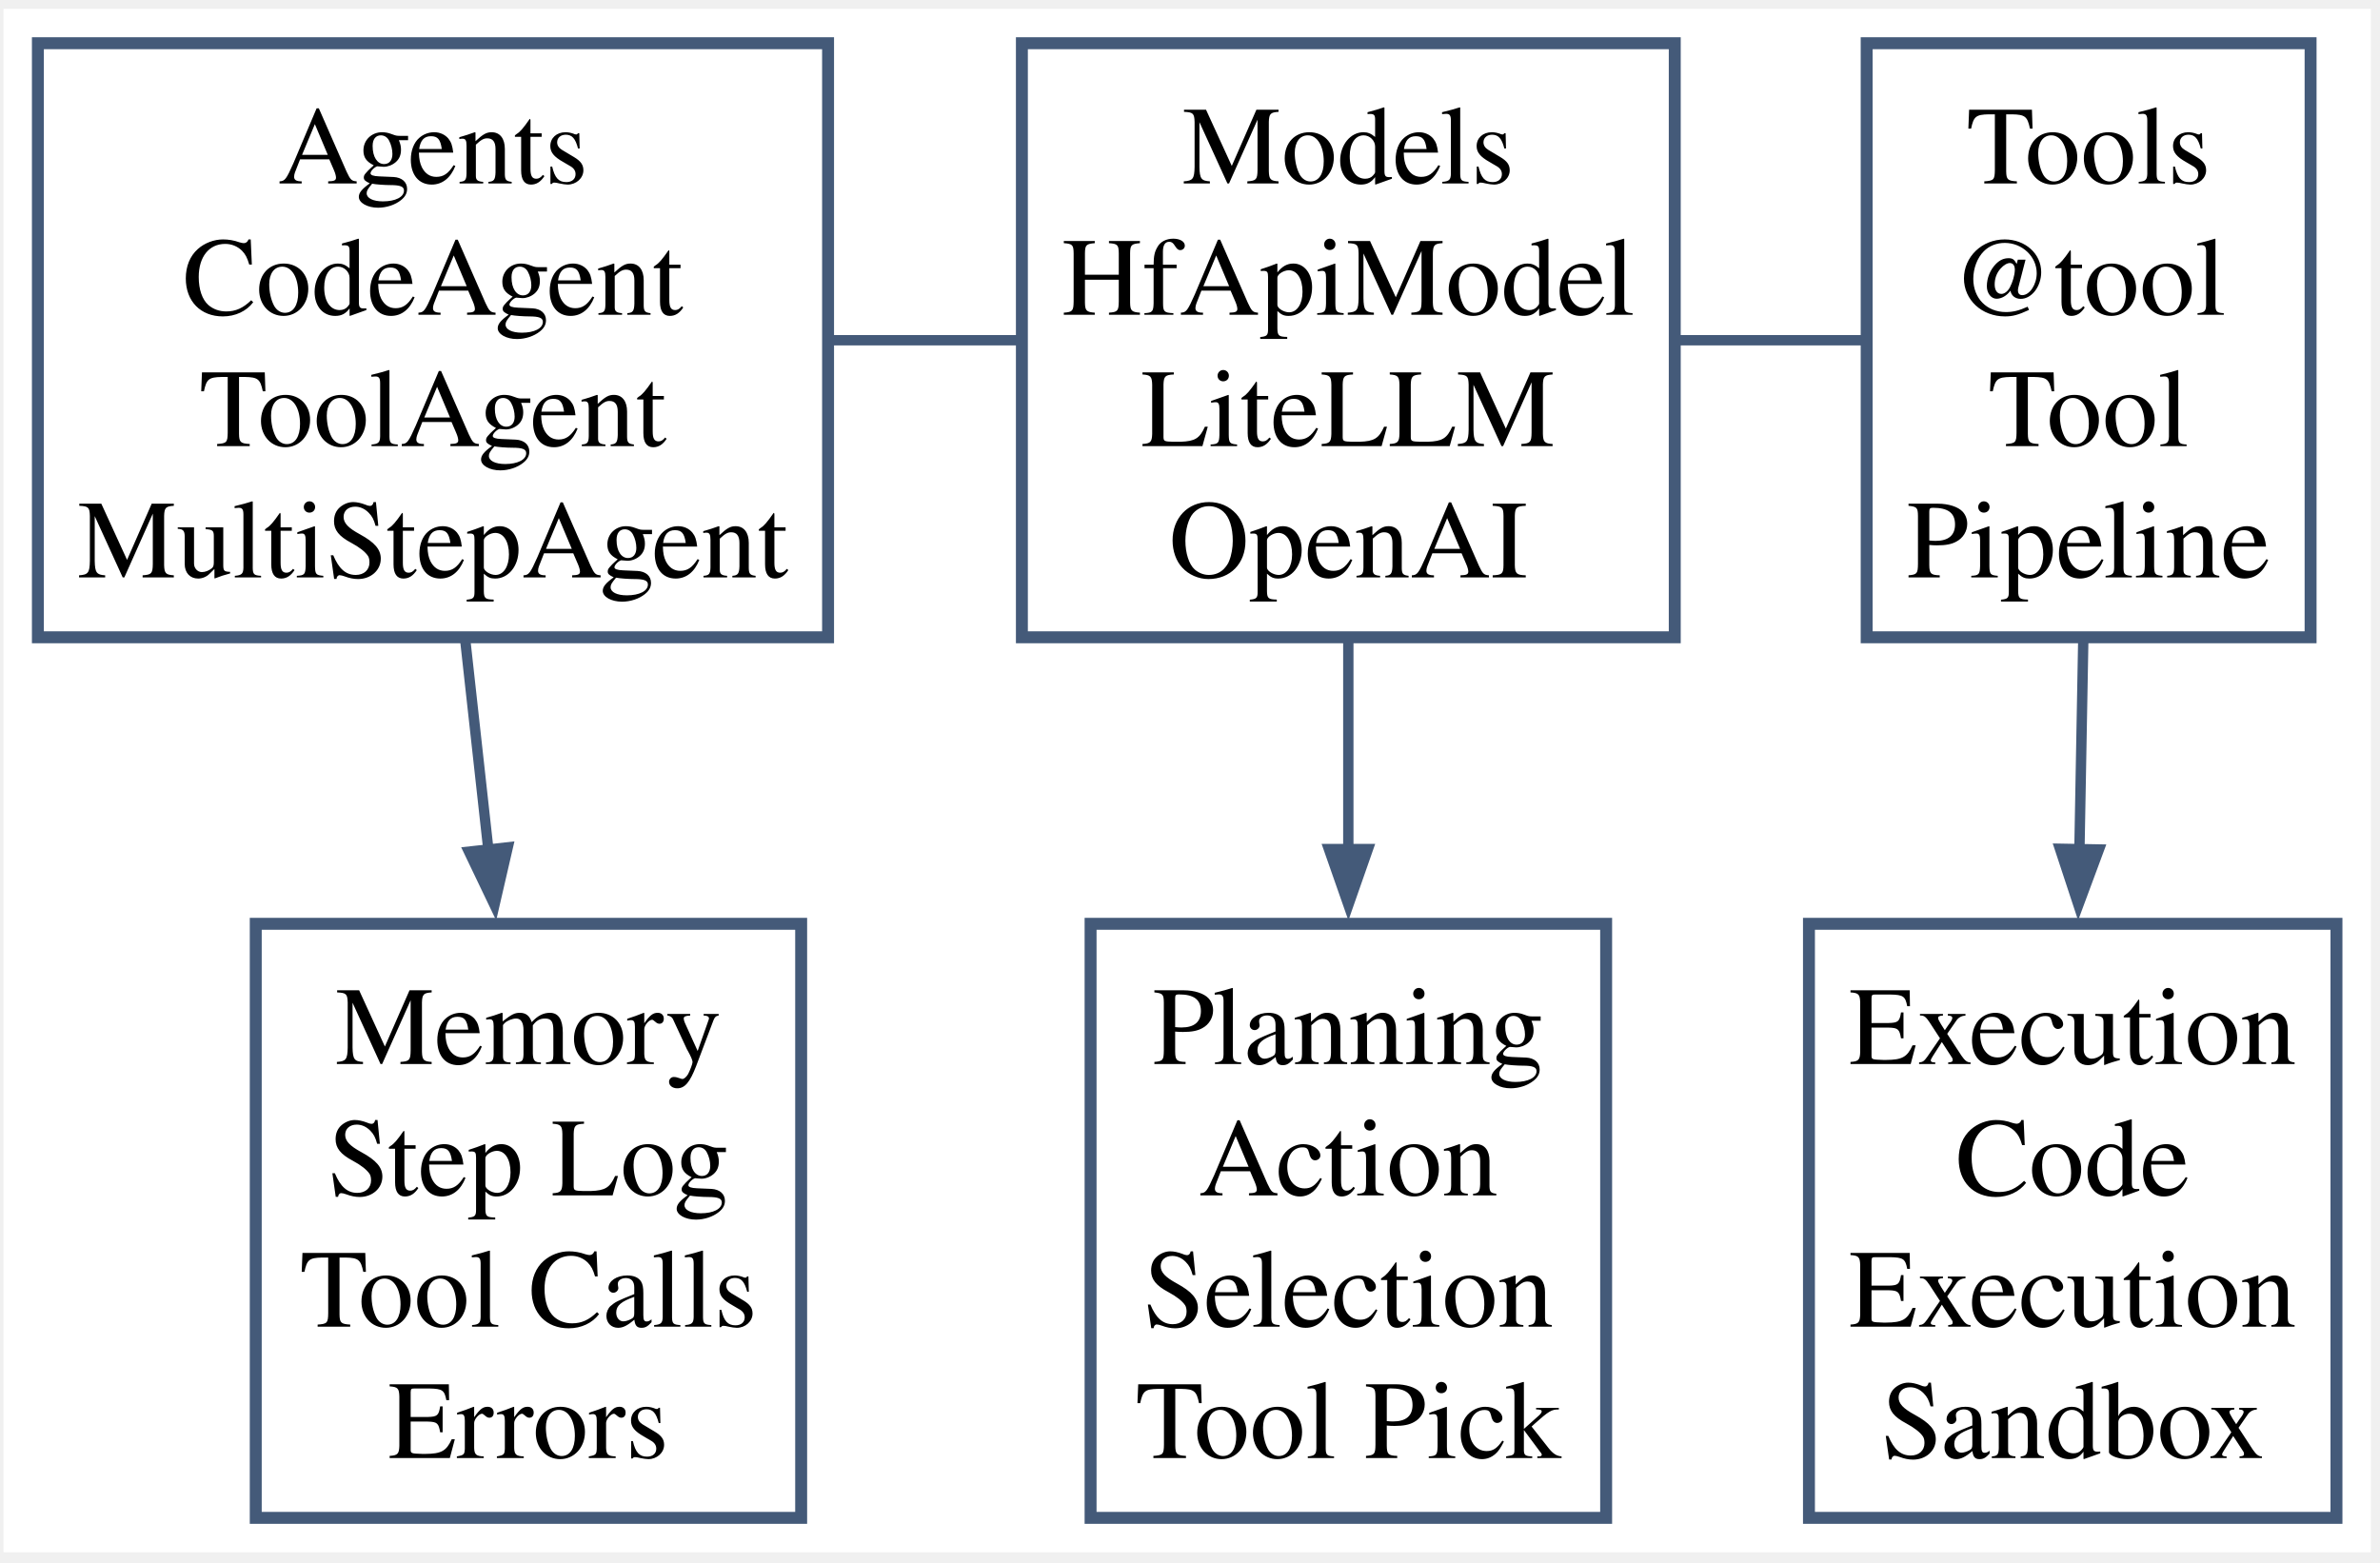
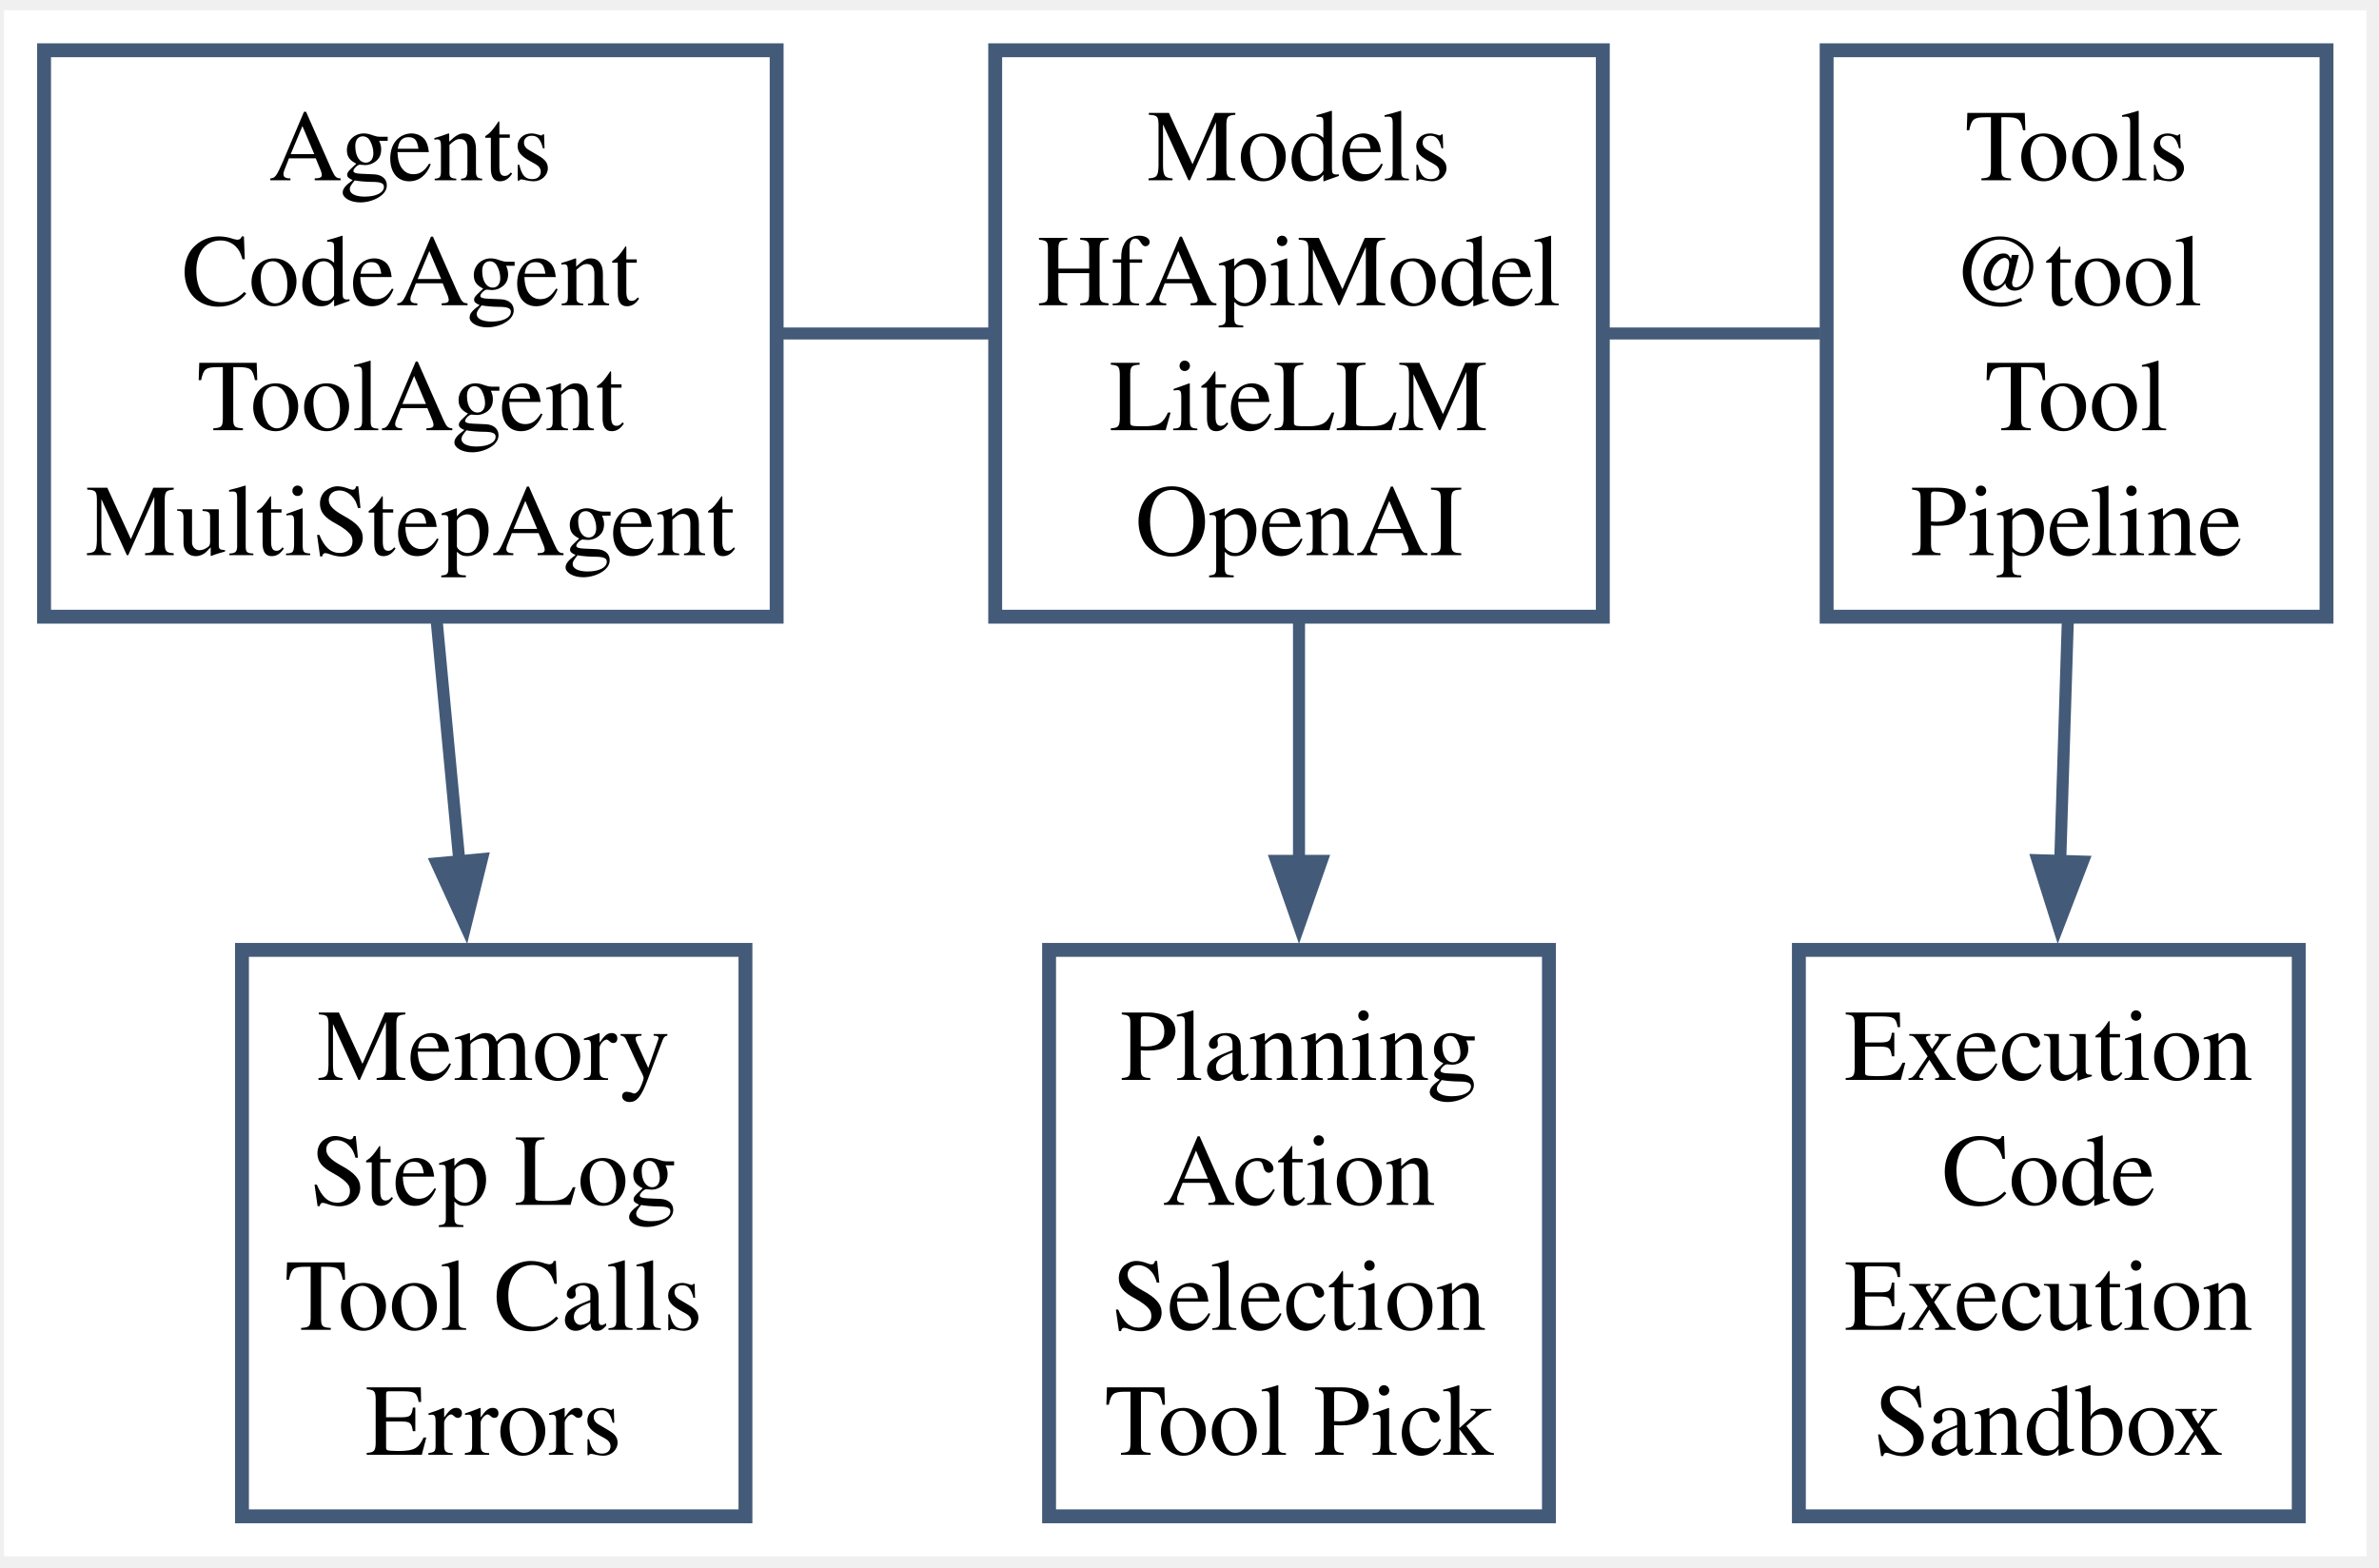
- <svg xmlns="http://www.w3.org/2000/svg" width="300pt" height="197pt" viewBox="1.00 1.00 299.00 195.00">
-   <g id="graph0" class="graph" transform="scale(1 1) rotate(0) translate(5.76 191.04)">
-     <polygon fill="#ffffff" stroke="none" points="-4.32,4.32 -4.32,-189.6 293.09,-189.6 293.09,4.32 -4.32,4.32" />
+ <svg xmlns="http://www.w3.org/2000/svg" width="258pt" height="170pt" viewBox="1.00 1.00 257.00 168.00">
+   <g id="graph0" class="graph" transform="scale(1 1) rotate(0) translate(5.76 164.16)">
+     <polygon fill="#ffffff" stroke="none" points="-4.32,4.32 -4.32,-162.72 250.89,-162.72 250.89,4.32 -4.32,4.32" />
    <g id="node1" class="node">
-       <polygon fill="#ffffff" stroke="#445a79" stroke-width="1.5" points="99.27,-185.28 0,-185.28 0,-110.64 99.27,-110.64 99.27,-185.28" />
-       <text xml:space="preserve" text-anchor="middle" x="49.63" y="-167.66" font-family="Times,serif" font-size="14.00">Agents</text>
-       <text xml:space="preserve" text-anchor="middle" x="49.63" y="-151.16" font-family="Times,serif" font-size="14.00">CodeAgent</text>
-       <text xml:space="preserve" text-anchor="middle" x="49.63" y="-134.66" font-family="Times,serif" font-size="14.00">ToolAgent</text>
-       <text xml:space="preserve" text-anchor="middle" x="49.63" y="-118.16" font-family="Times,serif" font-size="14.00">MultiStepAgent</text>
+       <polygon fill="#ffffff" stroke="#445a79" stroke-width="1.5" points="79.14,-158.4 0,-158.4 0,-97.2 79.14,-97.2 79.14,-158.4" />
+       <text xml:space="preserve" text-anchor="middle" x="39.57" y="-144.35" font-family="Times,serif" font-size="11.00">Agents</text>
+       <text xml:space="preserve" text-anchor="middle" x="39.57" y="-130.85" font-family="Times,serif" font-size="11.00">CodeAgent</text>
+       <text xml:space="preserve" text-anchor="middle" x="39.57" y="-117.35" font-family="Times,serif" font-size="11.00">ToolAgent</text>
+       <text xml:space="preserve" text-anchor="middle" x="39.57" y="-103.85" font-family="Times,serif" font-size="11.00">MultiStepAgent</text>
    </g>
    <g id="node2" class="node">
-       <polygon fill="#ffffff" stroke="#445a79" stroke-width="1.5" points="205.64,-185.28 123.62,-185.28 123.62,-110.64 205.64,-110.64 205.64,-185.28" />
-       <text xml:space="preserve" text-anchor="middle" x="164.63" y="-167.66" font-family="Times,serif" font-size="14.00">Models</text>
-       <text xml:space="preserve" text-anchor="middle" x="164.63" y="-151.16" font-family="Times,serif" font-size="14.00">HfApiModel</text>
-       <text xml:space="preserve" text-anchor="middle" x="164.63" y="-134.66" font-family="Times,serif" font-size="14.00">LiteLLM</text>
-       <text xml:space="preserve" text-anchor="middle" x="164.63" y="-118.16" font-family="Times,serif" font-size="14.00">OpenAI</text>
+       <polygon fill="#ffffff" stroke="#445a79" stroke-width="1.5" points="168.39,-158.4 102.75,-158.4 102.75,-97.2 168.39,-97.2 168.39,-158.4" />
+       <text xml:space="preserve" text-anchor="middle" x="135.57" y="-144.35" font-family="Times,serif" font-size="11.00">Models</text>
+       <text xml:space="preserve" text-anchor="middle" x="135.57" y="-130.85" font-family="Times,serif" font-size="11.00">HfApiModel</text>
+       <text xml:space="preserve" text-anchor="middle" x="135.57" y="-117.35" font-family="Times,serif" font-size="11.00">LiteLLM</text>
+       <text xml:space="preserve" text-anchor="middle" x="135.57" y="-103.85" font-family="Times,serif" font-size="11.00">OpenAI</text>
    </g>
    <g id="edge1" class="edge">
-       <path fill="none" stroke="#445a79" stroke-width="1.3" d="M99.68,-147.96C107.78,-147.96 117.99,-147.96 123.09,-147.96" />
+       <path fill="none" stroke="#445a79" stroke-width="1.3" d="M79.64,-127.8C87.35,-127.8 98.33,-127.8 102.17,-127.8" />
    </g>
    <g id="node4" class="node">
-       <polygon fill="#ffffff" stroke="#445a79" stroke-width="1.5" points="95.89,-74.64 27.37,-74.64 27.37,0 95.89,0 95.89,-74.64" />
-       <text xml:space="preserve" text-anchor="middle" x="61.63" y="-57.02" font-family="Times,serif" font-size="14.00">Memory</text>
-       <text xml:space="preserve" text-anchor="middle" x="61.63" y="-40.52" font-family="Times,serif" font-size="14.00">Step Log</text>
-       <text xml:space="preserve" text-anchor="middle" x="61.63" y="-24.02" font-family="Times,serif" font-size="14.00">Tool Calls</text>
-       <text xml:space="preserve" text-anchor="middle" x="61.63" y="-7.52" font-family="Times,serif" font-size="14.00">Errors</text>
+       <polygon fill="#ffffff" stroke="#445a79" stroke-width="1.5" points="75.77,-61.2 21.38,-61.2 21.38,0 75.77,0 75.77,-61.2" />
+       <text xml:space="preserve" text-anchor="middle" x="48.57" y="-47.15" font-family="Times,serif" font-size="11.00">Memory</text>
+       <text xml:space="preserve" text-anchor="middle" x="48.57" y="-33.65" font-family="Times,serif" font-size="11.00">Step Log</text>
+       <text xml:space="preserve" text-anchor="middle" x="48.57" y="-20.15" font-family="Times,serif" font-size="11.00">Tool Calls</text>
+       <text xml:space="preserve" text-anchor="middle" x="48.57" y="-6.65" font-family="Times,serif" font-size="11.00">Errors</text>
    </g>
    <g id="edge3" class="edge">
-       <path fill="none" stroke="#445a79" stroke-width="1.3" d="M53.7,-110.18C54.64,-101.68 55.65,-92.55 56.62,-83.73" />
-       <polygon fill="#445a79" stroke="#445a79" stroke-width="1.3" points="59.03,-84.25 57.36,-77.02 54.16,-83.71 59.03,-84.25" />
+       <path fill="none" stroke="#445a79" stroke-width="1.3" d="M42.42,-96.68C43.2,-88.43 44.05,-79.37 44.87,-70.7" />
+       <polygon fill="#445a79" stroke="#445a79" stroke-width="1.3" points="47.3,-71.01 45.52,-63.81 42.43,-70.55 47.3,-71.01" />
    </g>
    <g id="node3" class="node">
-       <polygon fill="#ffffff" stroke="#445a79" stroke-width="1.5" points="285.52,-185.28 229.75,-185.28 229.75,-110.64 285.52,-110.64 285.52,-185.28" />
-       <text xml:space="preserve" text-anchor="middle" x="257.63" y="-167.66" font-family="Times,serif" font-size="14.00">Tools</text>
-       <text xml:space="preserve" text-anchor="middle" x="257.63" y="-151.16" font-family="Times,serif" font-size="14.00">@tool</text>
-       <text xml:space="preserve" text-anchor="middle" x="257.63" y="-134.66" font-family="Times,serif" font-size="14.00">Tool</text>
-       <text xml:space="preserve" text-anchor="middle" x="257.63" y="-118.16" font-family="Times,serif" font-size="14.00">Pipeline</text>
+       <polygon fill="#ffffff" stroke="#445a79" stroke-width="1.5" points="246.57,-158.4 192.57,-158.4 192.57,-97.2 246.57,-97.2 246.57,-158.4" />
+       <text xml:space="preserve" text-anchor="middle" x="219.57" y="-144.35" font-family="Times,serif" font-size="11.00">Tools</text>
+       <text xml:space="preserve" text-anchor="middle" x="219.57" y="-130.85" font-family="Times,serif" font-size="11.00">@tool</text>
+       <text xml:space="preserve" text-anchor="middle" x="219.57" y="-117.35" font-family="Times,serif" font-size="11.00">Tool</text>
+       <text xml:space="preserve" text-anchor="middle" x="219.57" y="-103.85" font-family="Times,serif" font-size="11.00">Pipeline</text>
    </g>
    <g id="edge2" class="edge">
-       <path fill="none" stroke="#445a79" stroke-width="1.3" d="M206.13,-147.96C215.12,-147.96 226.63,-147.96 226.63,-147.96 226.63,-147.96 227.55,-147.96 229.07,-147.96" />
+       <path fill="none" stroke="#445a79" stroke-width="1.3" d="M168.97,-127.8C177.11,-127.8 191.57,-127.8 191.57,-127.8 191.57,-127.8 191.68,-127.8 191.88,-127.8" />
    </g>
    <g id="node5" class="node">
-       <polygon fill="#ffffff" stroke="#445a79" stroke-width="1.5" points="197.02,-74.64 132.25,-74.64 132.25,0 197.02,0 197.02,-74.64" />
-       <text xml:space="preserve" text-anchor="middle" x="164.63" y="-57.02" font-family="Times,serif" font-size="14.00">Planning</text>
-       <text xml:space="preserve" text-anchor="middle" x="164.63" y="-40.52" font-family="Times,serif" font-size="14.00">Action</text>
-       <text xml:space="preserve" text-anchor="middle" x="164.63" y="-24.02" font-family="Times,serif" font-size="14.00">Selection</text>
-       <text xml:space="preserve" text-anchor="middle" x="164.63" y="-7.52" font-family="Times,serif" font-size="14.00">Tool Pick</text>
+       <polygon fill="#ffffff" stroke="#445a79" stroke-width="1.5" points="162.57,-61.2 108.57,-61.2 108.57,0 162.57,0 162.57,-61.2" />
+       <text xml:space="preserve" text-anchor="middle" x="135.57" y="-47.15" font-family="Times,serif" font-size="11.00">Planning</text>
+       <text xml:space="preserve" text-anchor="middle" x="135.57" y="-33.65" font-family="Times,serif" font-size="11.00">Action</text>
+       <text xml:space="preserve" text-anchor="middle" x="135.57" y="-20.15" font-family="Times,serif" font-size="11.00">Selection</text>
+       <text xml:space="preserve" text-anchor="middle" x="135.57" y="-6.65" font-family="Times,serif" font-size="11.00">Tool Pick</text>
    </g>
    <g id="edge4" class="edge">
-       <path fill="none" stroke="#445a79" stroke-width="1.3" d="M164.63,-110.18C164.63,-101.77 164.63,-92.74 164.63,-84.01" />
-       <polygon fill="#445a79" stroke="#445a79" stroke-width="1.3" points="167.09,-84.03 164.64,-77.03 162.19,-84.03 167.09,-84.03" />
+       <path fill="none" stroke="#445a79" stroke-width="1.3" d="M135.57,-96.68C135.57,-88.43 135.57,-79.37 135.57,-70.7" />
+       <polygon fill="#445a79" stroke="#445a79" stroke-width="1.3" points="138.02,-70.82 135.57,-63.82 133.12,-70.82 138.02,-70.82" />
    </g>
    <g id="node6" class="node">
-       <polygon fill="#ffffff" stroke="#445a79" stroke-width="1.5" points="288.77,-74.64 222.5,-74.64 222.5,0 288.77,0 288.77,-74.64" />
-       <text xml:space="preserve" text-anchor="middle" x="255.63" y="-57.02" font-family="Times,serif" font-size="14.00">Execution</text>
-       <text xml:space="preserve" text-anchor="middle" x="255.63" y="-40.52" font-family="Times,serif" font-size="14.00">Code</text>
-       <text xml:space="preserve" text-anchor="middle" x="255.63" y="-24.02" font-family="Times,serif" font-size="14.00">Execution</text>
-       <text xml:space="preserve" text-anchor="middle" x="255.63" y="-7.52" font-family="Times,serif" font-size="14.00">Sandbox</text>
+       <polygon fill="#ffffff" stroke="#445a79" stroke-width="1.5" points="243.57,-61.2 189.57,-61.2 189.57,0 243.57,0 243.57,-61.2" />
+       <text xml:space="preserve" text-anchor="middle" x="216.57" y="-47.15" font-family="Times,serif" font-size="11.00">Execution</text>
+       <text xml:space="preserve" text-anchor="middle" x="216.57" y="-33.65" font-family="Times,serif" font-size="11.00">Code</text>
+       <text xml:space="preserve" text-anchor="middle" x="216.57" y="-20.15" font-family="Times,serif" font-size="11.00">Execution</text>
+       <text xml:space="preserve" text-anchor="middle" x="216.57" y="-6.65" font-family="Times,serif" font-size="11.00">Sandbox</text>
    </g>
    <g id="edge5" class="edge">
-       <path fill="none" stroke="#445a79" stroke-width="1.3" d="M256.96,-110.18C256.8,-101.77 256.64,-92.74 256.48,-84.01" />
-       <polygon fill="#445a79" stroke="#445a79" stroke-width="1.3" points="258.93,-83.98 256.35,-77.03 254.03,-84.07 258.93,-83.98" />
+       <path fill="none" stroke="#445a79" stroke-width="1.3" d="M218.62,-96.68C218.36,-88.43 218.08,-79.37 217.8,-70.7" />
+       <polygon fill="#445a79" stroke="#445a79" stroke-width="1.3" points="220.25,-70.74 217.59,-63.82 215.36,-70.89 220.25,-70.74" />
    </g>
  </g>
</svg>
